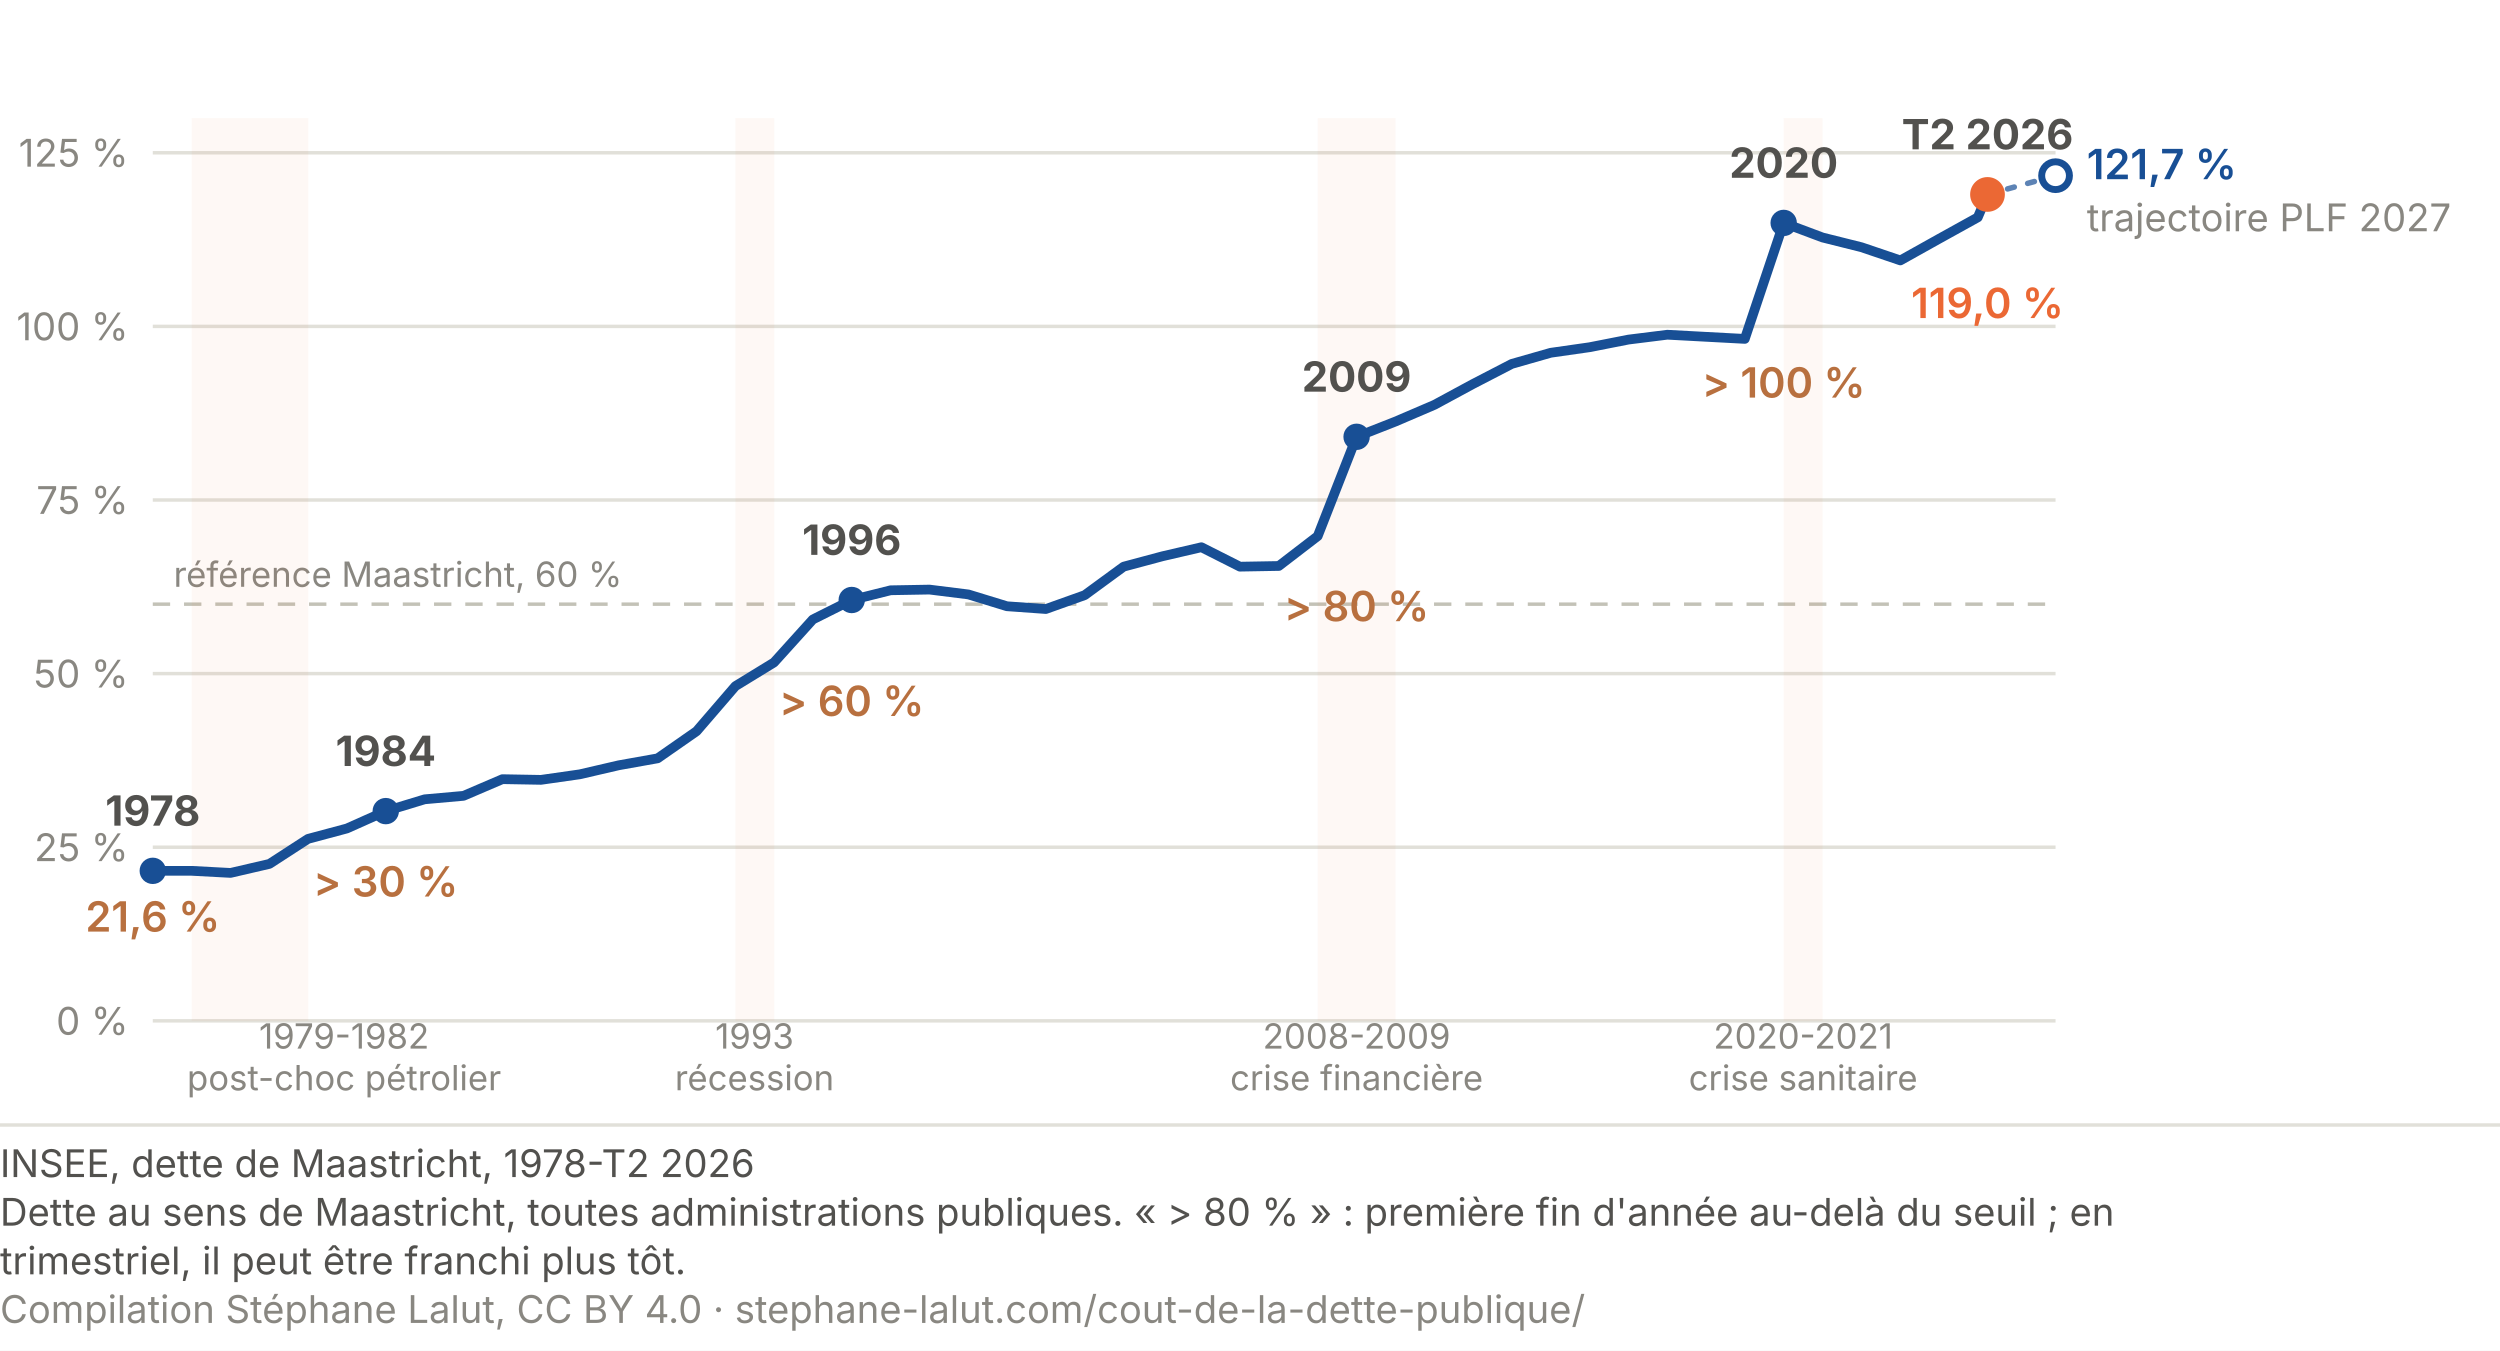
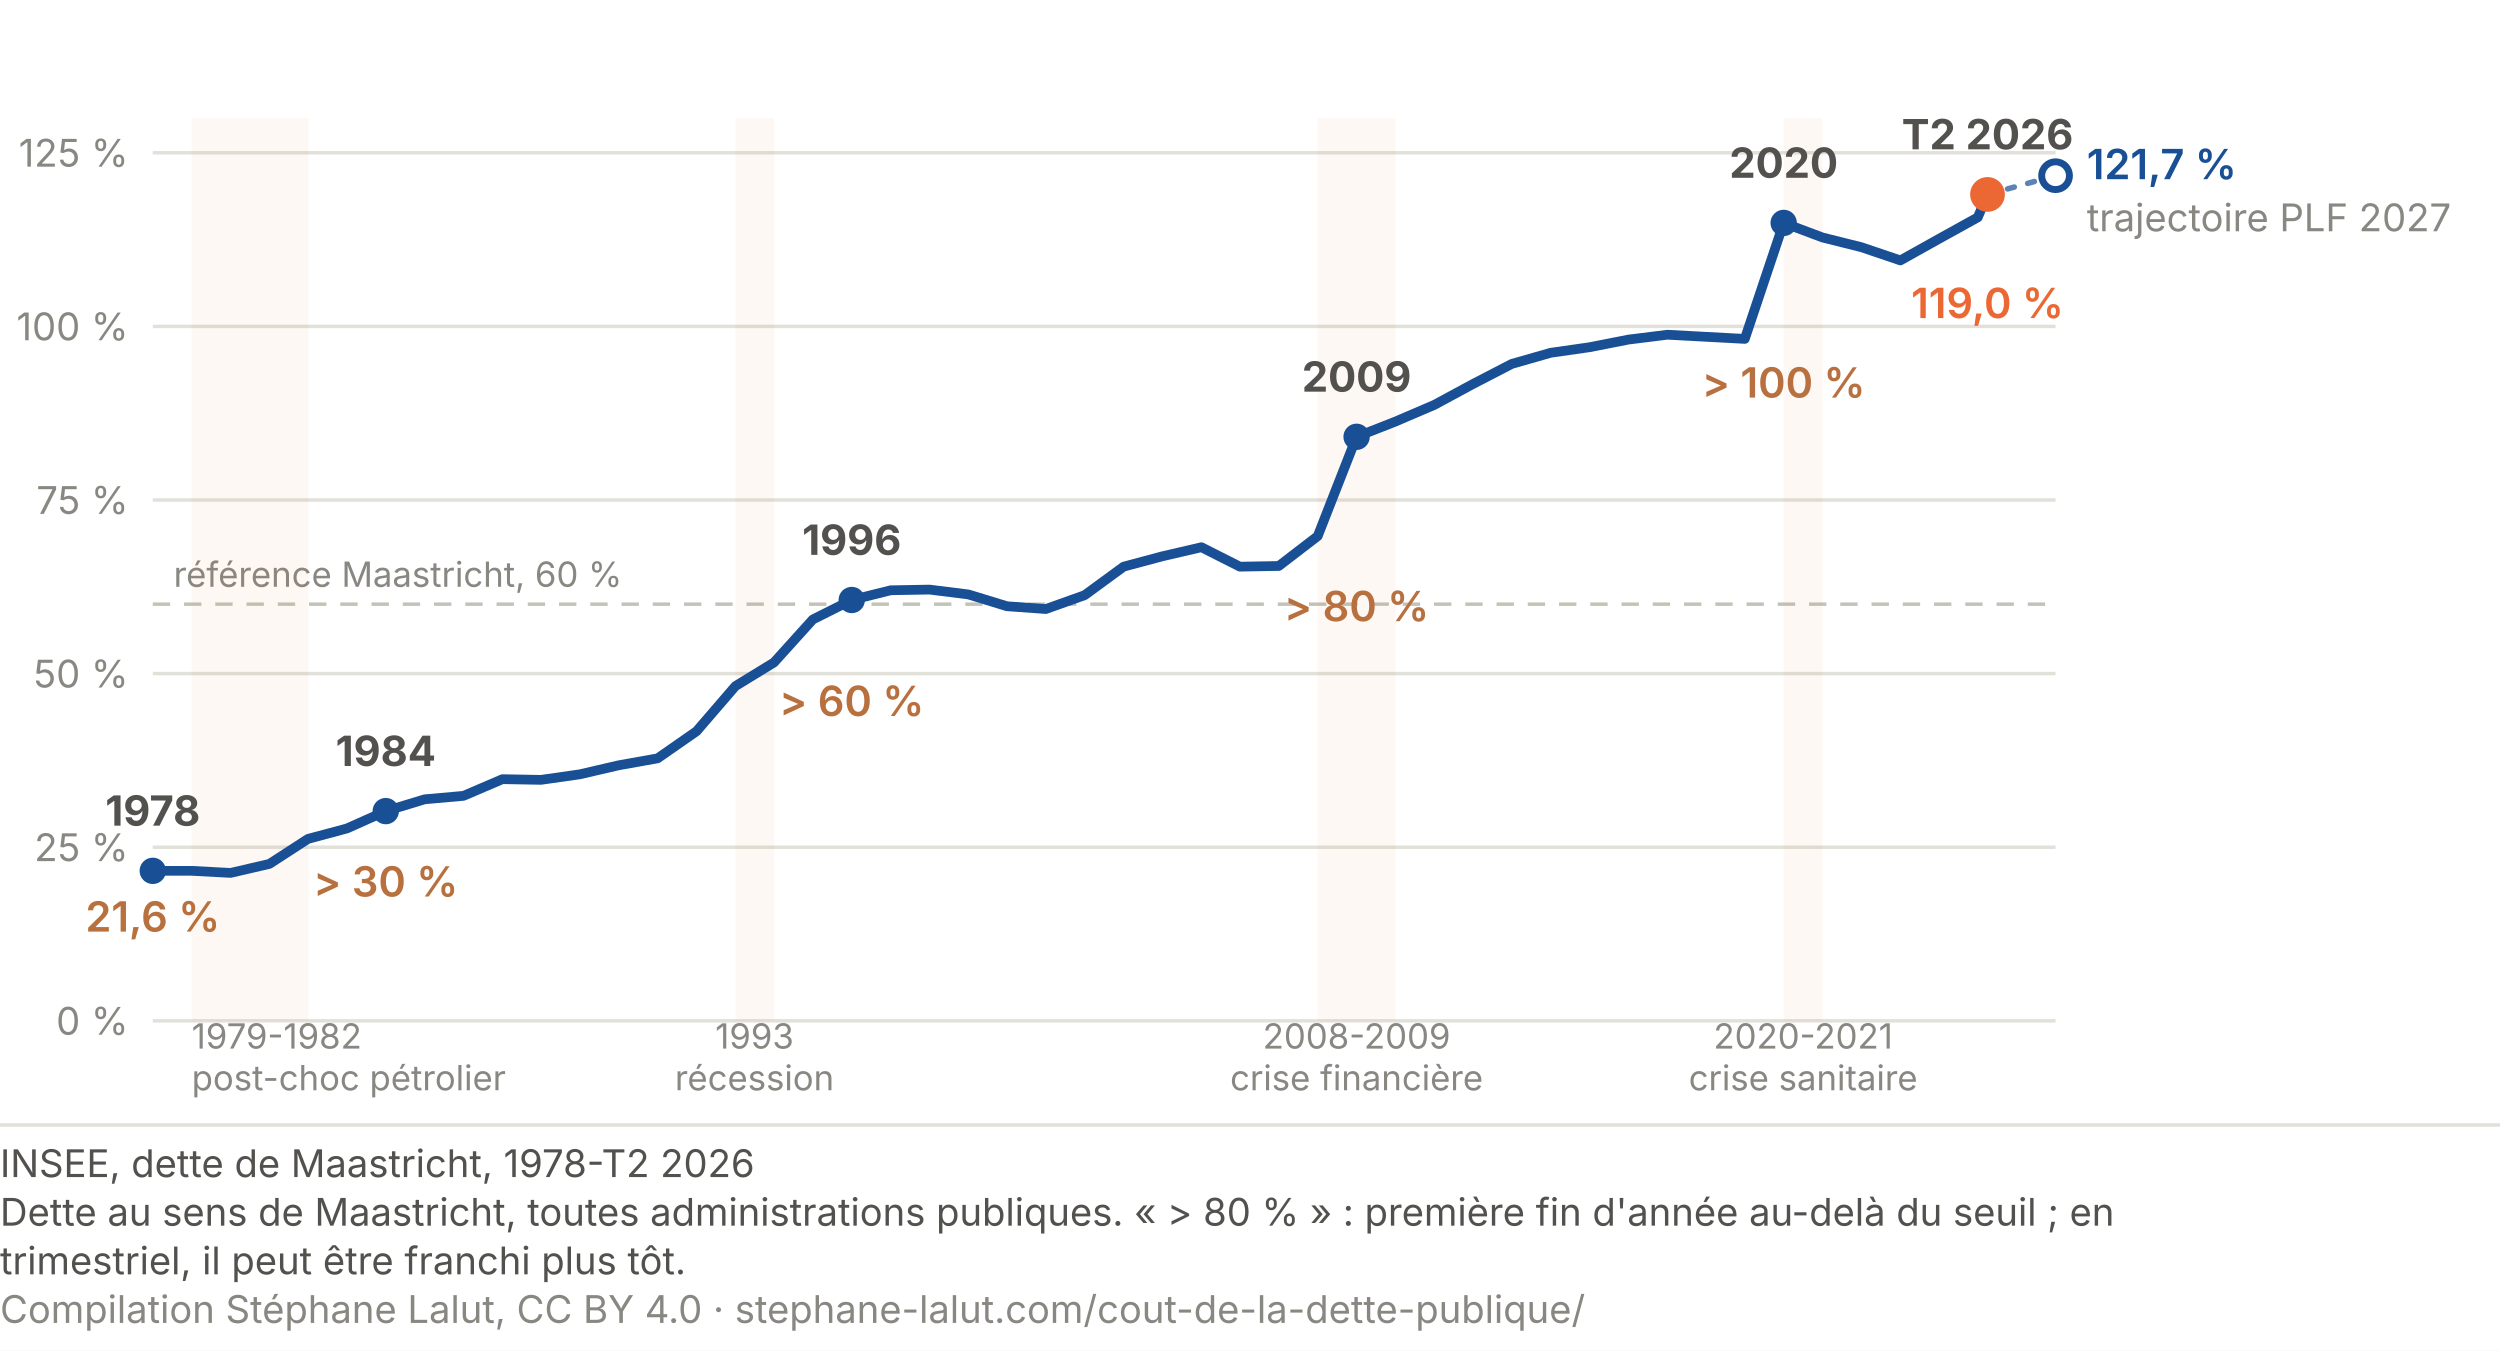
<svg xmlns="http://www.w3.org/2000/svg" viewBox="0 0 720 389" role="img" font-variant-numeric="tabular-nums" aria-labelledby="dl-t dl-d" font-family="system-ui, -apple-system, Segoe UI, sans-serif">
  <rect width="720" height="389" fill="#fff" />
  <line x1="44.0" y1="294.0" x2="592.0" y2="294.0" stroke="#e1e0d9" stroke-width="1" />
  <text x="37.0" y="298.0" font-family="system-ui, -apple-system, Segoe UI, sans-serif" font-size="11" fill="#898781" text-anchor="end">0 %</text>
  <line x1="44.0" y1="244.0" x2="592.0" y2="244.0" stroke="#e1e0d9" stroke-width="1" />
  <text x="37.0" y="248.0" font-family="system-ui, -apple-system, Segoe UI, sans-serif" font-size="11" fill="#898781" text-anchor="end">25 %</text>
  <line x1="44.0" y1="194.0" x2="592.0" y2="194.0" stroke="#e1e0d9" stroke-width="1" />
  <text x="37.0" y="198.0" font-family="system-ui, -apple-system, Segoe UI, sans-serif" font-size="11" fill="#898781" text-anchor="end">50 %</text>
  <line x1="44.0" y1="144.0" x2="592.0" y2="144.0" stroke="#e1e0d9" stroke-width="1" />
  <text x="37.0" y="148.0" font-family="system-ui, -apple-system, Segoe UI, sans-serif" font-size="11" fill="#898781" text-anchor="end">75 %</text>
  <line x1="44.0" y1="94.0" x2="592.0" y2="94.0" stroke="#e1e0d9" stroke-width="1" />
  <text x="37.0" y="98.0" font-family="system-ui, -apple-system, Segoe UI, sans-serif" font-size="11" fill="#898781" text-anchor="end">100 %</text>
  <line x1="44.0" y1="44.0" x2="592.0" y2="44.0" stroke="#e1e0d9" stroke-width="1" />
  <text x="37.0" y="48.0" font-family="system-ui, -apple-system, Segoe UI, sans-serif" font-size="11" fill="#898781" text-anchor="end">125 %</text>
  <line x1="44.0" y1="174.0" x2="592.0" y2="174.0" stroke="#c3c2b7" stroke-width="1" stroke-dasharray="5 4" />
  <text x="50.0" y="169.0" font-family="system-ui, -apple-system, Segoe UI, sans-serif" font-size="10" fill="#898781">référence Maastricht, 60 %</text>
  <path d="M 572.4 56.0 L 592.0 50.6" fill="none" stroke="#184f95" stroke-width="1.6" stroke-dasharray="2 4" stroke-linecap="round" opacity="0.7" />
  <circle cx="592.0" cy="50.6" r="4" fill="#ffffff" stroke="#184f95" stroke-width="2" />
  <text x="601.0" y="51.6" font-family="system-ui, -apple-system, Segoe UI, sans-serif" font-size="12" font-weight="600" fill="#184f95">121,7 %</text>
  <text x="601.0" y="66.6" font-family="system-ui, -apple-system, Segoe UI, sans-serif" font-size="11" fill="#898781">trajectoire PLF 2027</text>
  <rect x="55.2" y="34.0" width="33.6" height="260.0" fill="#eb6834" opacity="0.05" />
  <rect x="211.8" y="34.0" width="11.2" height="260.0" fill="#eb6834" opacity="0.05" />
  <rect x="379.5" y="34.0" width="22.4" height="260.0" fill="#eb6834" opacity="0.05" />
  <rect x="513.7" y="34.0" width="11.2" height="260.0" fill="#eb6834" opacity="0.05" />
  <path d="M 44.0 250.8 L 55.2 250.8 L 66.4 251.4 L 77.6 248.8 L 88.7 241.6 L 99.9 238.6 L 111.1 233.6 L 122.3 230.2 L 133.5 229.2 L 144.7 224.4 L 155.8 224.6 L 167.0 223.0 L 178.2 220.4 L 189.4 218.4 L 200.6 210.6 L 211.8 197.6 L 222.9 190.8 L 234.1 178.4 L 245.3 172.8 L 256.5 170.0 L 267.7 169.8 L 278.9 171.2 L 290.0 174.6 L 301.2 175.4 L 312.4 171.4 L 323.6 163.2 L 334.8 160.2 L 346.0 157.6 L 357.1 163.2 L 368.3 163.0 L 379.5 154.4 L 390.7 125.8 L 401.9 121.4 L 413.1 116.6 L 424.2 110.6 L 435.4 104.8 L 446.6 101.6 L 457.8 100.0 L 469.0 97.8 L 480.2 96.4 L 491.3 97.0 L 502.5 97.6 L 513.7 64.2 L 524.9 68.4 L 536.1 71.2 L 547.3 75.0 L 558.4 68.8 L 569.6 62.6 L 572.4 56.0" fill="none" stroke="#184f95" stroke-width="2.8" stroke-linejoin="round" />
  <circle cx="44.0" cy="250.8" r="3.8" fill="#184f95" />
  <text x="44.0" y="237.8" font-family="system-ui, -apple-system, Segoe UI, sans-serif" font-size="12" font-weight="700" fill="#52514e" text-anchor="middle">1978</text>
  <text x="44.0" y="268.3" font-family="system-ui, -apple-system, Segoe UI, sans-serif" font-size="12" font-weight="600" fill="#b8703f" text-anchor="middle">21,6 %</text>
  <circle cx="111.1" cy="233.6" r="3.8" fill="#184f95" />
  <text x="111.1" y="220.6" font-family="system-ui, -apple-system, Segoe UI, sans-serif" font-size="12" font-weight="700" fill="#52514e" text-anchor="middle">1984</text>
  <text x="111.1" y="258.2" font-family="system-ui, -apple-system, Segoe UI, sans-serif" font-size="12" font-weight="600" fill="#b8703f" text-anchor="middle">&gt; 30 %</text>
  <circle cx="245.3" cy="172.8" r="3.8" fill="#184f95" />
  <text x="245.3" y="159.8" font-family="system-ui, -apple-system, Segoe UI, sans-serif" font-size="12" font-weight="700" fill="#52514e" text-anchor="middle">1996</text>
  <text x="245.3" y="206.2" font-family="system-ui, -apple-system, Segoe UI, sans-serif" font-size="12" font-weight="600" fill="#b8703f" text-anchor="middle">&gt; 60 %</text>
  <circle cx="390.7" cy="125.8" r="3.8" fill="#184f95" />
  <text x="390.7" y="112.8" font-family="system-ui, -apple-system, Segoe UI, sans-serif" font-size="12" font-weight="700" fill="#52514e" text-anchor="middle">2009</text>
  <text x="390.7" y="178.9" font-family="system-ui, -apple-system, Segoe UI, sans-serif" font-size="12" font-weight="600" fill="#b8703f" text-anchor="middle">&gt; 80 %</text>
  <circle cx="513.7" cy="64.2" r="3.8" fill="#184f95" />
  <text x="513.7" y="51.2" font-family="system-ui, -apple-system, Segoe UI, sans-serif" font-size="12" font-weight="700" fill="#52514e" text-anchor="middle">2020</text>
  <text x="513.7" y="114.5" font-family="system-ui, -apple-system, Segoe UI, sans-serif" font-size="12" font-weight="600" fill="#b8703f" text-anchor="middle">&gt; 100 %</text>
  <circle cx="572.4" cy="56.0" r="5" fill="#eb6834" />
  <text x="572.4" y="43.0" font-family="system-ui, -apple-system, Segoe UI, sans-serif" font-size="12" font-weight="700" fill="#52514e" text-anchor="middle">T2 2026</text>
  <text x="572.4" y="91.6" font-family="system-ui, -apple-system, Segoe UI, sans-serif" font-size="12" font-weight="600" fill="#eb6834" text-anchor="middle">119,0 %</text>
-   <text x="99.1" y="302.0" font-family="system-ui, -apple-system, Segoe UI, sans-serif" font-size="10" fill="#898781" text-anchor="middle">1979-1982</text>
-   <text x="99.1" y="314.0" font-family="system-ui, -apple-system, Segoe UI, sans-serif" font-size="10" fill="#898781" text-anchor="middle">post-choc pétrolier</text>
+   <text x="55.2" y="302.0" font-family="system-ui, -apple-system, Segoe UI, sans-serif" font-size="10" fill="#898781" text-anchor="start">1979-1982</text>
+   <text x="55.2" y="314.0" font-family="system-ui, -apple-system, Segoe UI, sans-serif" font-size="10" fill="#898781" text-anchor="start">post-choc pétrolier</text>
  <text x="217.3" y="302.0" font-family="system-ui, -apple-system, Segoe UI, sans-serif" font-size="10" fill="#898781" text-anchor="middle">1993</text>
  <text x="217.3" y="314.0" font-family="system-ui, -apple-system, Segoe UI, sans-serif" font-size="10" fill="#898781" text-anchor="middle">récession</text>
  <text x="390.7" y="302.0" font-family="system-ui, -apple-system, Segoe UI, sans-serif" font-size="10" fill="#898781" text-anchor="middle">2008-2009</text>
  <text x="390.7" y="314.0" font-family="system-ui, -apple-system, Segoe UI, sans-serif" font-size="10" fill="#898781" text-anchor="middle">crise financière</text>
  <text x="519.3" y="302.0" font-family="system-ui, -apple-system, Segoe UI, sans-serif" font-size="10" fill="#898781" text-anchor="middle">2020-2021</text>
  <text x="519.3" y="314.0" font-family="system-ui, -apple-system, Segoe UI, sans-serif" font-size="10" fill="#898781" text-anchor="middle">crise sanitaire</text>
  <line x1="0" y1="324.0" x2="720" y2="324.0" stroke="#e1e0d9" />
  <text class="pied-source" x="0" y="339.0" font-size="11" fill="#52514e">INSEE, dette de Maastricht, 1978-T2 2026</text>
  <text class="pied-note" x="0" y="353.0" font-size="11" fill="#52514e">Dette au sens de Maastricht, toutes administrations publiques. « &gt; 80 % » : première fin d'année au-delà du seuil ; en</text>
  <text class="pied-note" x="0" y="367.0" font-size="11" fill="#52514e">trimestriel, il peut être franchi plus tôt.</text>
  <text class="pied-licence" x="0" y="381.0" font-size="11" fill="#898781">Compilation Stéphane Lalut, CC BY 4.0 · stephane-lalut.com/cout-de-la-dette-publique/</text>
</svg>
